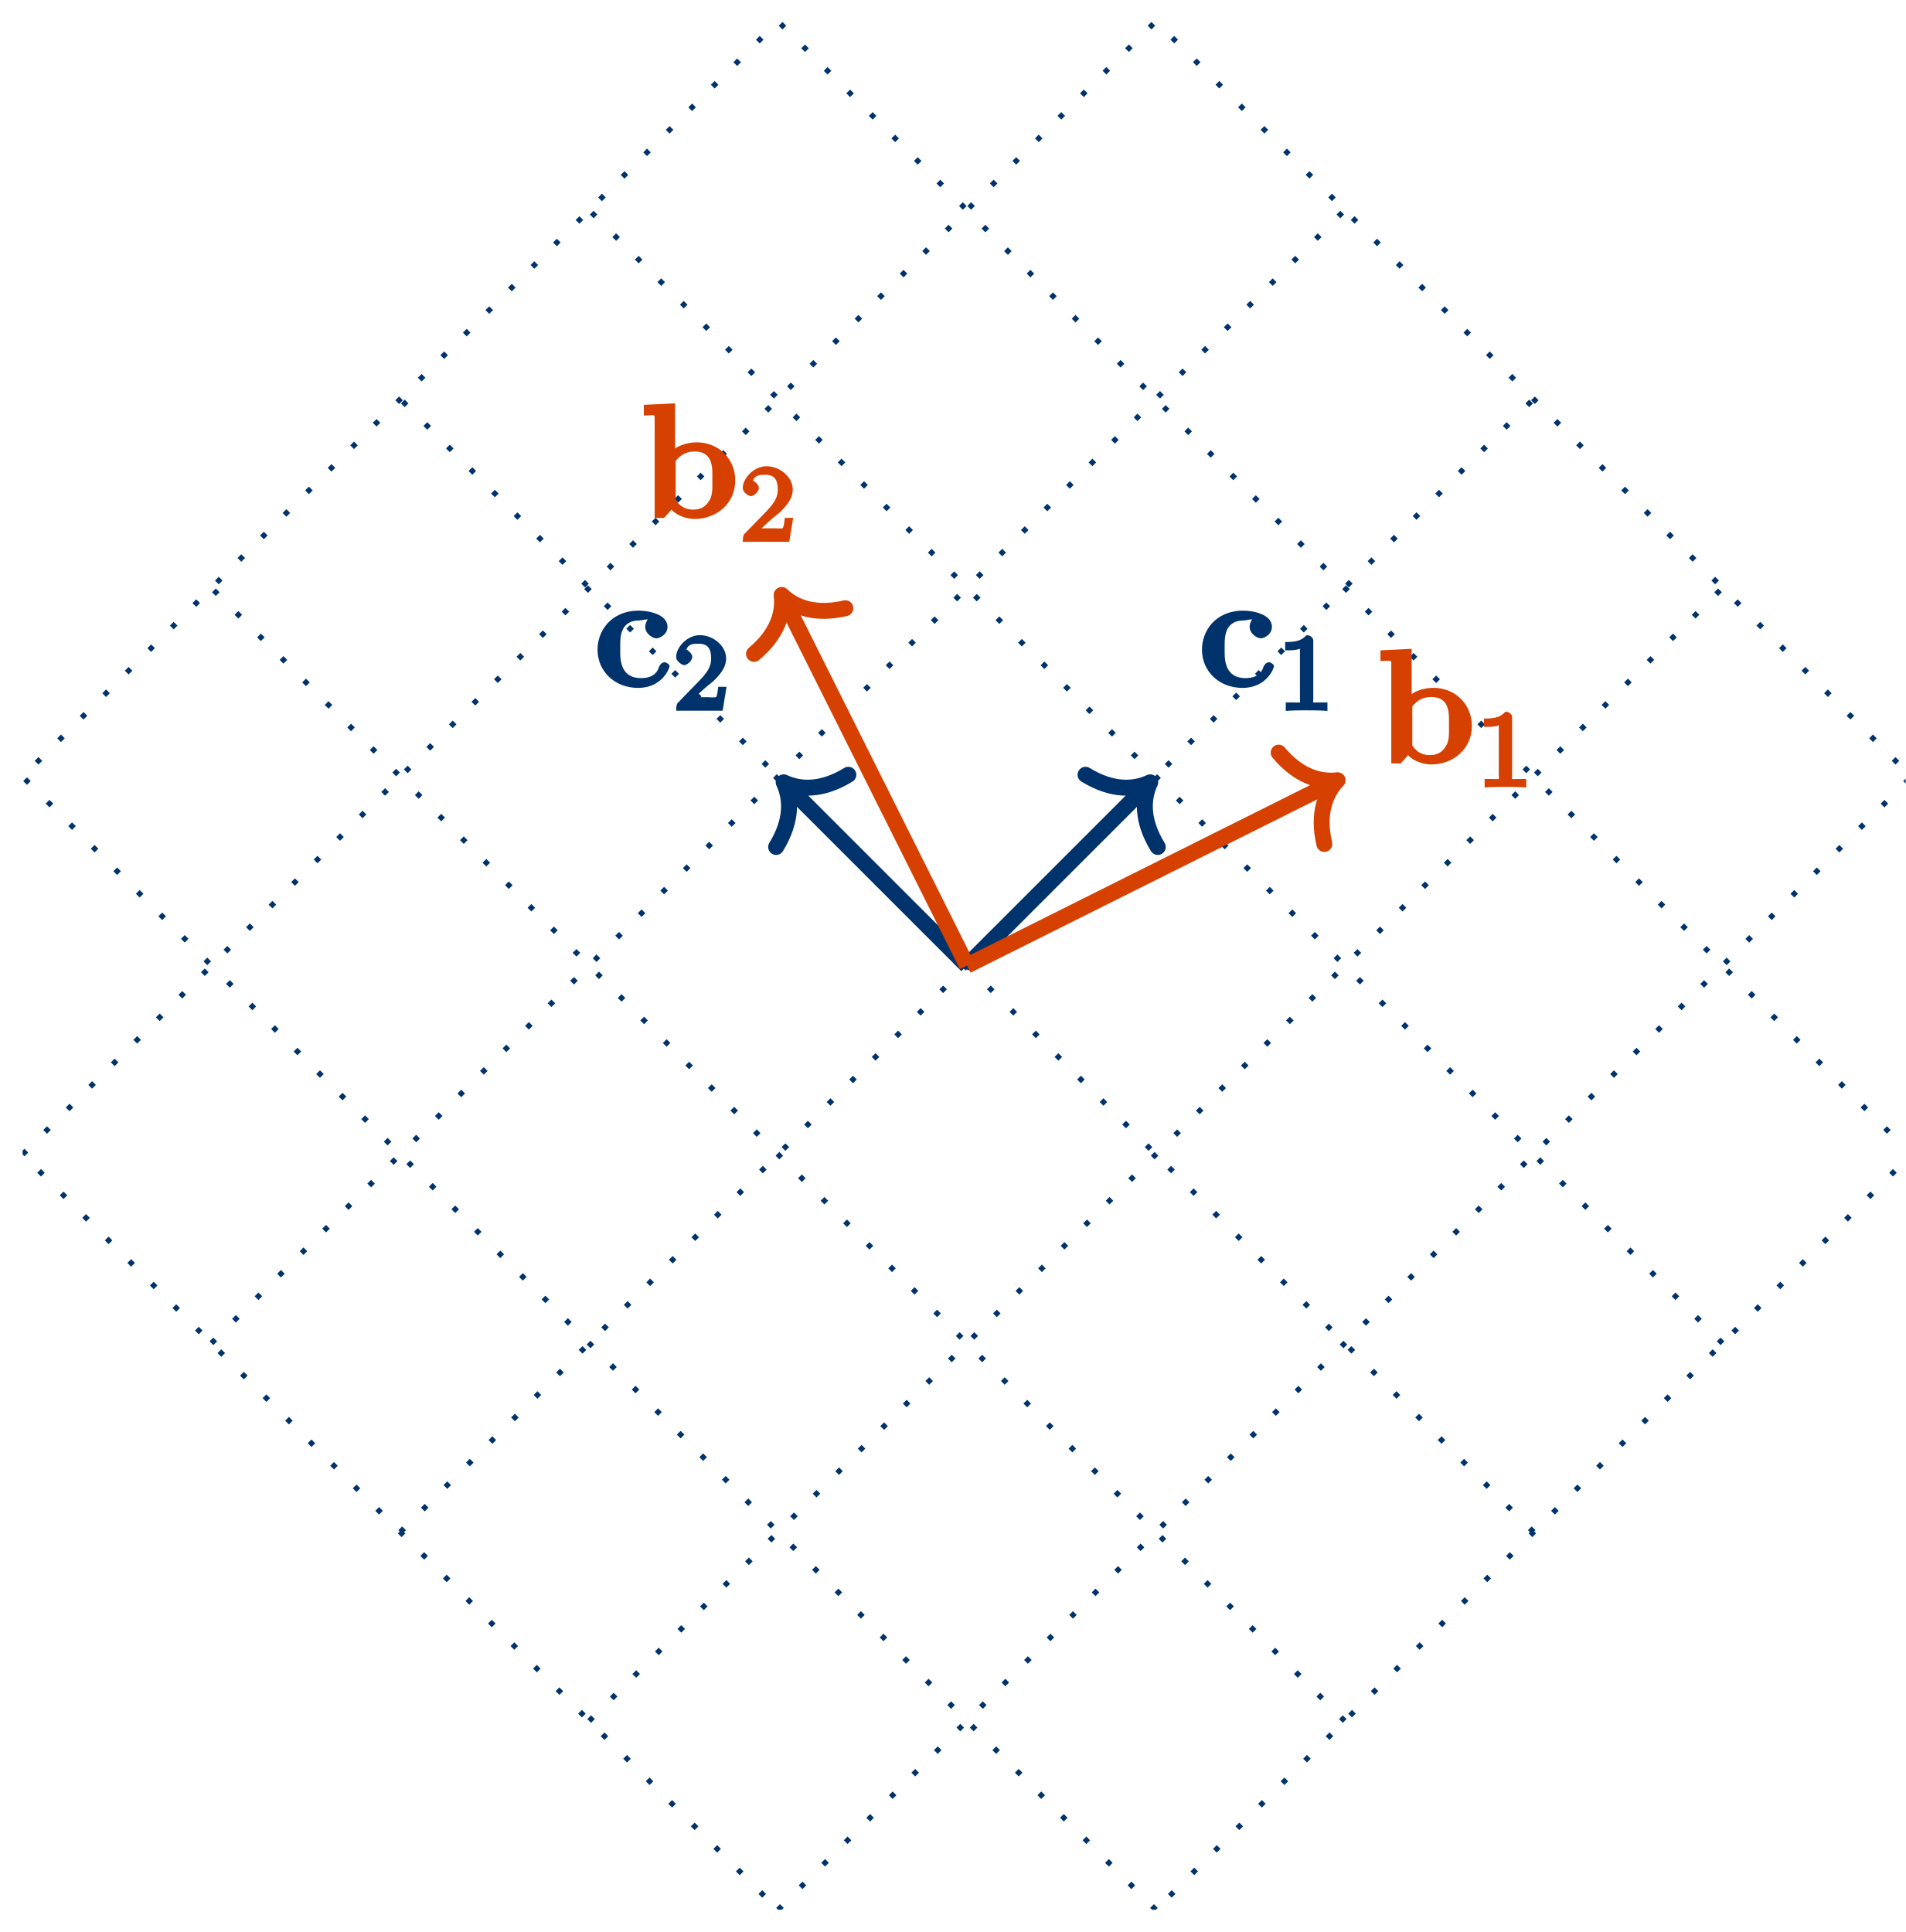
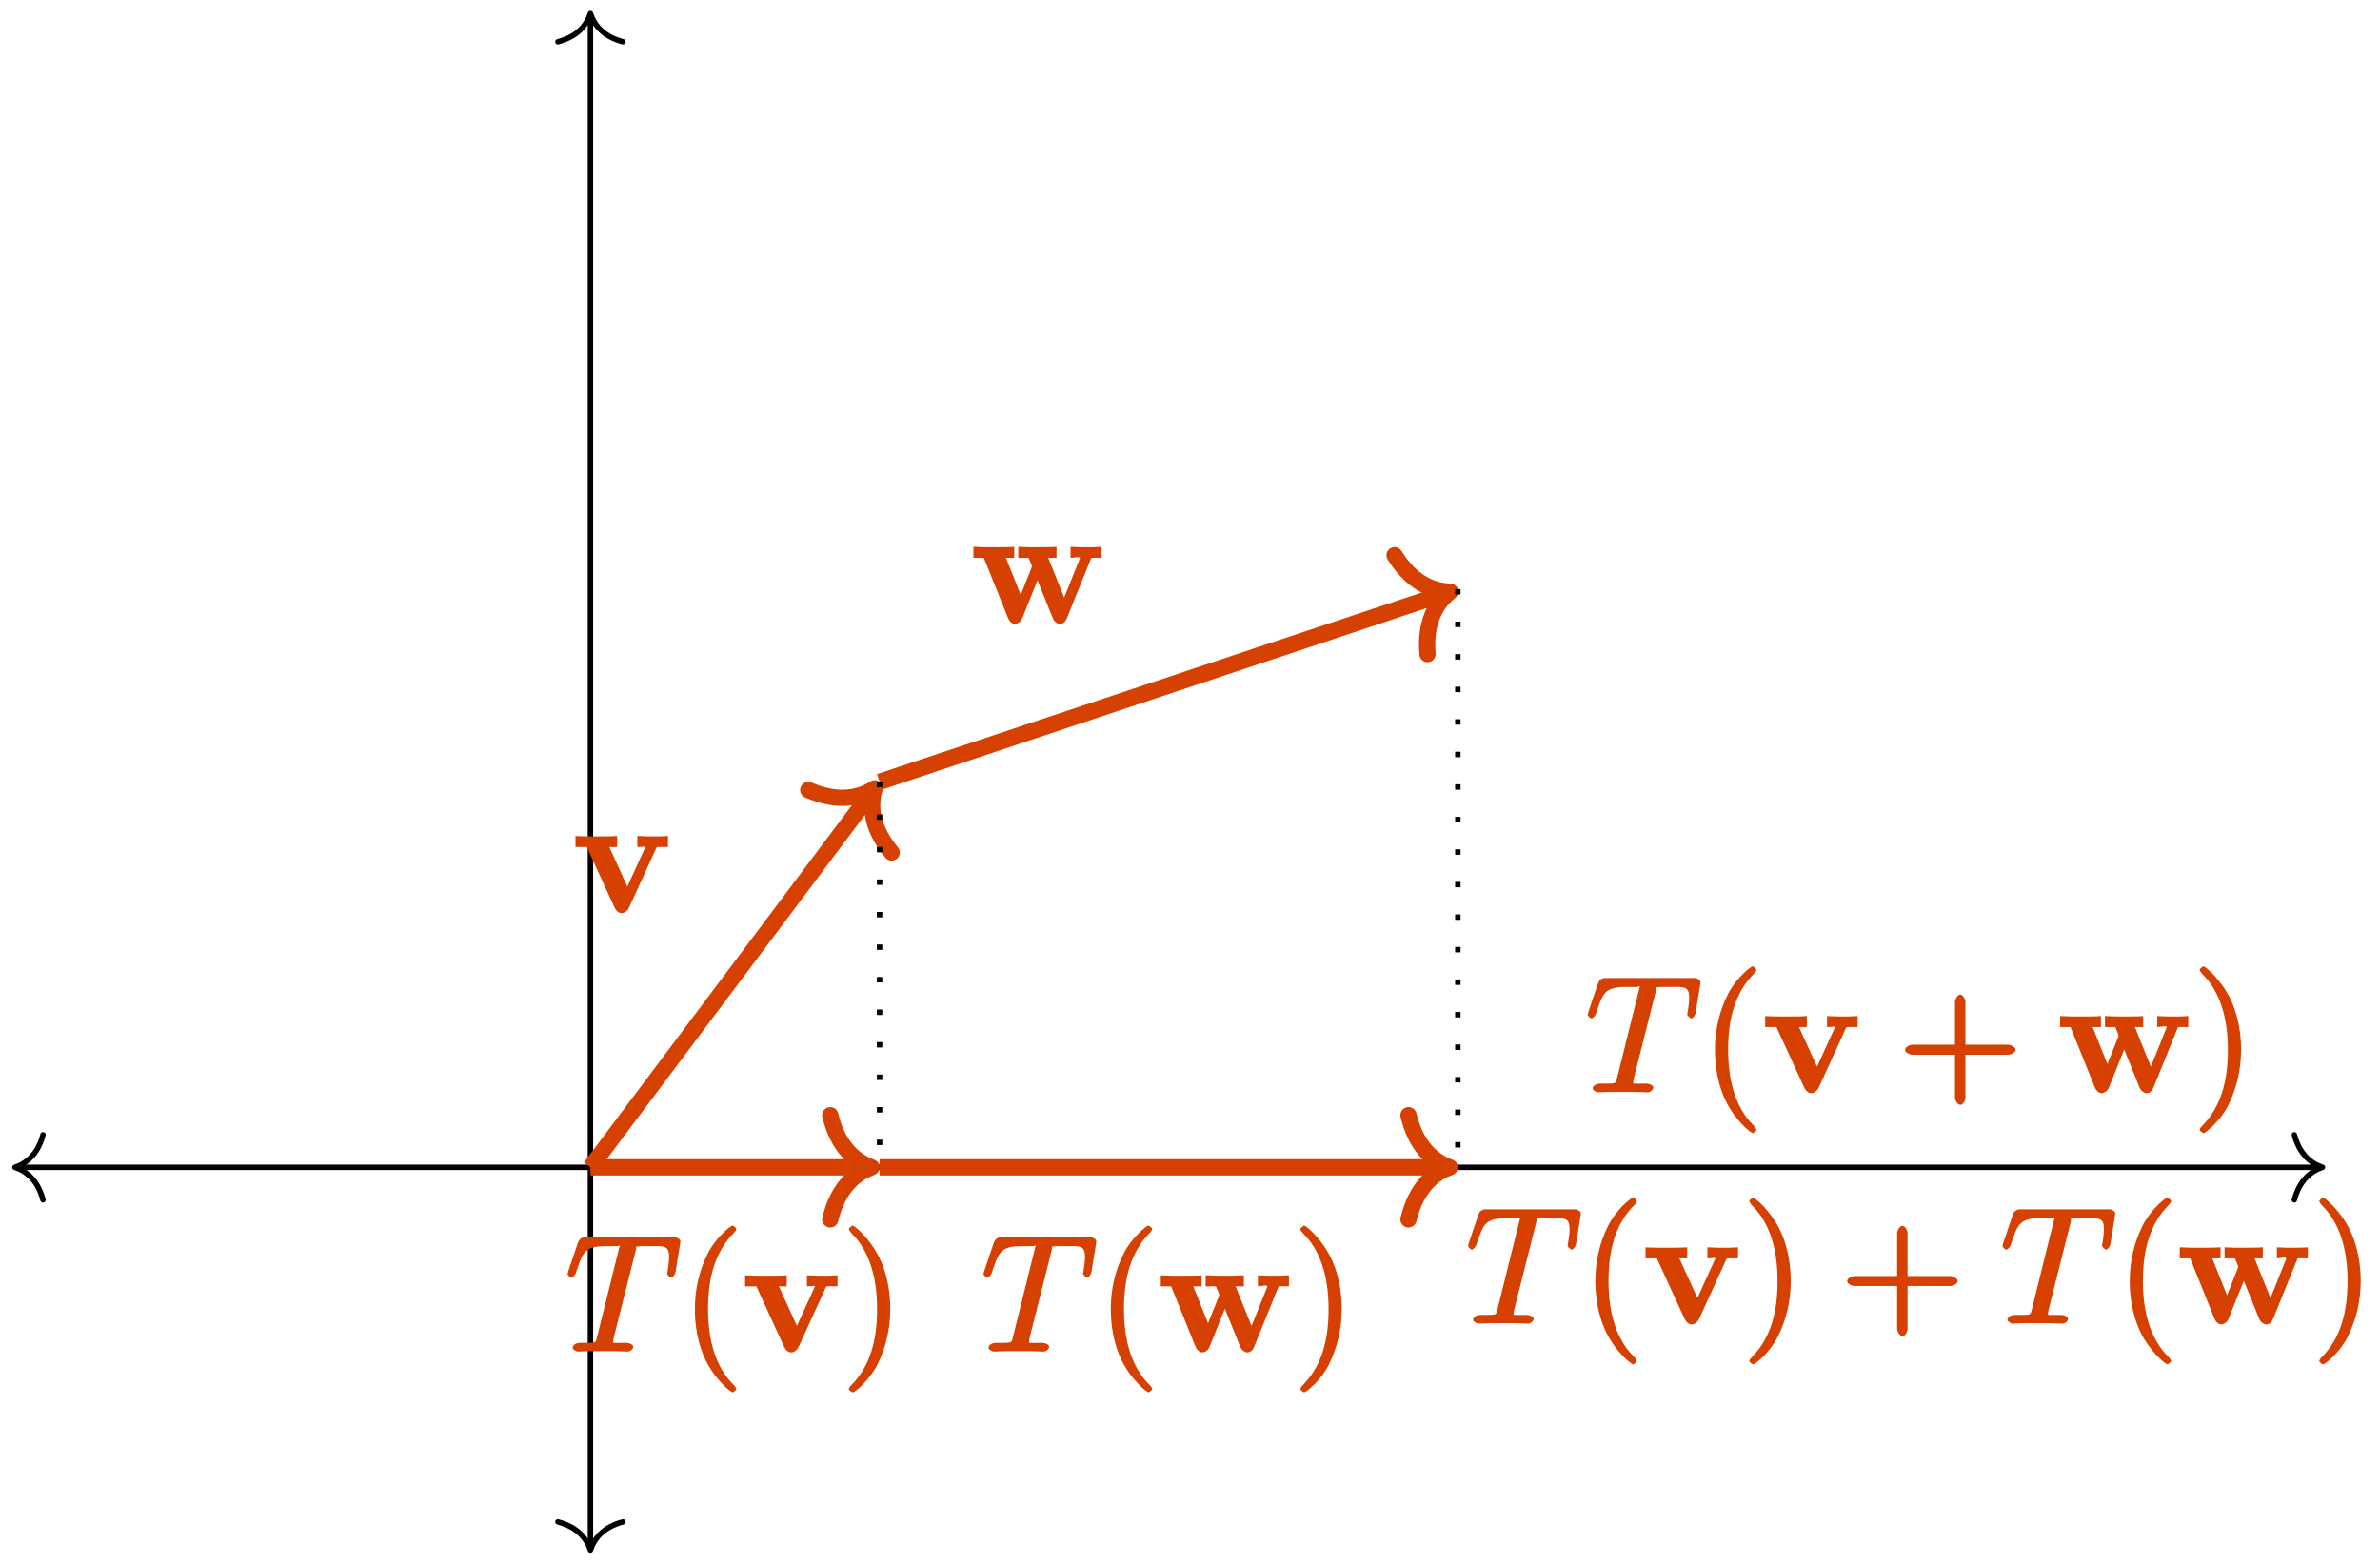
- <svg xmlns="http://www.w3.org/2000/svg" xmlns:xlink="http://www.w3.org/1999/xlink" width="143pt" height="145pt" viewBox="0 0 143 145" version="1.1">
+ <svg xmlns="http://www.w3.org/2000/svg" xmlns:xlink="http://www.w3.org/1999/xlink" width="175pt" height="115pt" viewBox="0 0 175 115" version="1.1">
  <defs>
    <g>
      <symbol overflow="visible" id="glyph0-0">
        <path style="stroke:none;" d="" />
      </symbol>
      <symbol overflow="visible" id="glyph0-1">
-         <path style="stroke:none;" d="M 5.719 -1.547 C 5.719 -1.688 5.469 -1.844 5.344 -1.844 C 5.156 -1.844 5 -1.672 4.938 -1.531 C 4.859 -1.297 4.672 -0.656 3.578 -0.656 C 1.891 -0.656 2.016 -2.312 2.016 -2.859 C 2.016 -3.562 1.906 -4.984 3.469 -4.984 C 3.547 -4.984 4.109 -5.109 4.109 -5.047 C 4.109 -5.031 4.141 -5.125 4.109 -5.109 C 4.078 -5.078 3.891 -4.797 3.891 -4.5 C 3.891 -4 4.438 -3.641 4.734 -3.641 C 4.984 -3.641 5.562 -3.938 5.562 -4.5 C 5.562 -5.484 4.062 -5.719 3.422 -5.719 C 1.297 -5.719 0.312 -4.172 0.312 -2.797 C 0.312 -1.172 1.594 0.078 3.344 0.078 C 5.219 0.078 5.719 -1.453 5.719 -1.547 Z M 5.719 -1.547 " />
+         <path style="stroke:none;" d="M 6.047 -4.656 C 6.125 -4.844 6.047 -4.797 6.938 -4.797 L 6.938 -5.609 C 6.375 -5.578 6.344 -5.578 5.859 -5.578 C 5.531 -5.578 5.516 -5.578 4.688 -5.609 L 4.688 -4.797 C 5.156 -4.797 5.266 -4.875 5.266 -4.797 C 5.266 -4.781 5.312 -4.875 5.328 -4.906 L 3.812 -1.578 L 4.094 -1.578 L 2.625 -4.797 L 3.203 -4.797 L 3.203 -5.609 C 2.797 -5.578 1.953 -5.578 1.641 -5.578 C 1.297 -5.578 0.594 -5.578 0.141 -5.609 L 0.141 -4.797 L 0.969 -4.797 L 3 -0.375 C 3.109 -0.141 3.281 0.062 3.547 0.062 C 3.734 0.062 3.969 -0.109 4.078 -0.344 Z M 6.047 -4.656 " />
      </symbol>
      <symbol overflow="visible" id="glyph0-2">
-         <path style="stroke:none;" d="M 2.484 -8.594 L 0.281 -8.484 L 0.281 -7.688 C 1.156 -7.688 1.094 -7.828 1.094 -7.359 L 1.094 0 L 1.797 0 C 2.047 -0.266 2.25 -0.484 2.344 -0.625 C 2.844 -0.094 3.609 0.078 4.094 0.078 C 5.734 0.078 7.141 -1.078 7.141 -2.812 C 7.141 -4.453 5.875 -5.672 4.25 -5.672 C 3.531 -5.672 2.875 -5.406 2.625 -5.203 L 2.625 -8.594 Z M 2.641 -4.234 C 3.062 -4.812 3.578 -4.984 4.094 -4.984 C 5.562 -4.984 5.422 -3.609 5.422 -2.828 C 5.422 -2.281 5.469 -1.703 5.172 -1.266 C 4.812 -0.688 4.344 -0.625 3.969 -0.625 C 3.156 -0.625 2.812 -1.141 2.672 -1.344 L 2.672 -4.297 Z M 2.641 -4.234 " />
+         <path style="stroke:none;" d="M 8.734 -4.656 C 8.828 -4.859 8.719 -4.797 9.547 -4.797 L 9.547 -5.609 C 9.078 -5.578 8.922 -5.578 8.484 -5.578 C 8 -5.578 7.844 -5.578 7.266 -5.609 L 7.266 -4.797 C 7.516 -4.797 7.953 -4.938 7.953 -4.781 C 7.953 -4.766 7.953 -4.75 7.906 -4.641 L 6.656 -1.531 L 6.938 -1.531 L 5.625 -4.797 L 6.234 -4.797 L 6.234 -5.609 C 5.828 -5.578 5.109 -5.578 4.797 -5.578 C 4.188 -5.578 4.156 -5.578 3.422 -5.609 L 3.422 -4.797 L 4.188 -4.797 C 4.156 -4.844 4.219 -4.688 4.359 -4.375 C 4.344 -4.406 4.422 -4.219 4.422 -4.156 C 4.422 -4.141 4.391 -4.047 4.375 -4.016 L 3.469 -1.75 L 3.734 -1.75 L 2.516 -4.797 L 3.125 -4.797 L 3.125 -5.609 C 2.719 -5.578 1.906 -5.578 1.594 -5.578 C 1.203 -5.578 0.641 -5.578 0.125 -5.609 L 0.125 -4.797 L 0.891 -4.797 L 2.672 -0.375 C 2.75 -0.172 2.938 0.062 3.203 0.062 C 3.328 0.062 3.609 -0.078 3.703 -0.328 L 4.969 -3.484 L 4.703 -3.484 L 5.969 -0.344 C 6.078 -0.078 6.344 0.062 6.484 0.062 C 6.75 0.062 6.922 -0.156 7 -0.375 Z M 8.734 -4.656 " />
      </symbol>
      <symbol overflow="visible" id="glyph1-0">
        <path style="stroke:none;" d="" />
      </symbol>
      <symbol overflow="visible" id="glyph1-1">
-         <path style="stroke:none;" d="M 2.688 -5.266 C 2.688 -5.469 2.484 -5.672 2.188 -5.672 C 1.812 -5.297 1.516 -5.156 0.578 -5.156 L 0.578 -4.531 C 0.984 -4.531 1.406 -4.531 1.688 -4.656 L 1.688 -0.844 C 1.688 -0.547 1.844 -0.625 1.094 -0.625 L 0.625 -0.625 L 0.625 0.016 C 1.141 -0.031 1.828 -0.031 2.188 -0.031 C 2.547 -0.031 3.234 -0.031 3.75 0.016 L 3.75 -0.625 L 3.281 -0.625 C 2.531 -0.625 2.688 -0.547 2.688 -0.844 Z M 2.688 -5.266 " />
+         <path style="stroke:none;" d="M 5.141 -7.438 C 5.219 -7.719 5.078 -7.688 5.266 -7.734 C 5.359 -7.75 5.75 -7.75 6 -7.75 C 7.203 -7.75 7.594 -7.859 7.594 -6.922 C 7.594 -6.734 7.547 -6.281 7.469 -5.844 L 7.453 -5.703 C 7.453 -5.656 7.672 -5.438 7.75 -5.438 C 7.859 -5.438 8.016 -5.641 8.062 -5.828 L 8.406 -7.953 C 8.422 -8.062 8.422 -8.078 8.422 -8.109 C 8.422 -8.25 8.203 -8.406 7.953 -8.406 L 1.422 -8.406 C 1.141 -8.406 0.969 -8.234 0.891 -8.016 L 0.172 -5.891 C 0.203 -5.953 0.125 -5.719 0.125 -5.703 C 0.125 -5.641 0.328 -5.438 0.406 -5.438 C 0.5 -5.438 0.688 -5.625 0.734 -5.781 C 1.234 -7.234 1.328 -7.75 2.922 -7.75 L 3.719 -7.75 C 4 -7.75 3.953 -7.906 3.953 -7.766 C 3.953 -7.734 3.953 -7.703 3.891 -7.5 L 2.297 -1.078 C 2.172 -0.609 2.312 -0.641 1.047 -0.641 C 0.75 -0.641 0.5 -0.484 0.5 -0.266 C 0.5 -0.141 0.797 0 0.859 0 C 1.156 0 1.469 -0.031 1.766 -0.031 L 3.641 -0.031 C 3.938 -0.031 4.25 0 4.547 0 C 4.688 0 4.953 -0.141 4.953 -0.375 C 4.953 -0.484 4.719 -0.641 4.406 -0.641 C 3.328 -0.641 3.484 -0.594 3.484 -0.781 C 3.484 -0.781 3.484 -0.875 3.531 -1.062 Z M 5.141 -7.438 " />
      </symbol>
-       <symbol overflow="visible" id="glyph1-2">
-         <path style="stroke:none;" d="M 2.375 -1.688 C 2.5 -1.797 2.844 -2.062 2.969 -2.172 C 3.453 -2.625 3.984 -3.203 3.984 -3.922 C 3.984 -4.875 3 -5.672 2.016 -5.672 C 1.047 -5.672 0.234 -4.75 0.234 -4.047 C 0.234 -3.656 0.734 -3.422 0.844 -3.422 C 1.016 -3.422 1.438 -3.719 1.438 -4.031 C 1.438 -4.438 0.859 -4.625 1.016 -4.625 C 1.172 -5.016 1.531 -5.031 1.922 -5.031 C 2.656 -5.031 2.859 -4.594 2.859 -3.922 C 2.859 -3.094 2.328 -2.609 1.391 -1.656 L 0.375 -0.609 C 0.281 -0.531 0.234 -0.375 0.234 0 L 3.719 0 L 4.016 -1.797 L 3.391 -1.797 C 3.344 -1.453 3.328 -1.172 3.234 -1.031 C 3.188 -0.969 2.719 -1.016 2.594 -1.016 L 1.172 -1.016 L 1.297 -0.703 Z M 2.375 -1.688 " />
+       <symbol overflow="visible" id="glyph2-0">
+         <path style="stroke:none;" d="" />
+       </symbol>
+       <symbol overflow="visible" id="glyph2-1">
+         <path style="stroke:none;" d="M 4.047 2.766 C 4.047 2.719 4 2.594 3.797 2.391 C 2.594 1.188 1.969 -0.688 1.969 -3.125 C 1.969 -5.438 2.484 -7.328 3.875 -8.734 C 4 -8.844 4.047 -8.984 4.047 -9.016 C 4.047 -9.078 3.828 -9.266 3.781 -9.266 C 3.625 -9.266 2.516 -8.359 1.938 -7.188 C 1.328 -5.969 1 -4.594 1 -3.125 C 1 -2.062 1.172 -0.641 1.797 0.641 C 2.5 2.078 3.641 3 3.781 3 C 3.828 3 4.047 2.828 4.047 2.766 Z M 4.047 2.766 " />
+       </symbol>
+       <symbol overflow="visible" id="glyph2-2">
+         <path style="stroke:none;" d="M 3.531 -3.125 C 3.531 -4.031 3.406 -5.516 2.734 -6.891 C 2.031 -8.328 0.891 -9.266 0.766 -9.266 C 0.719 -9.266 0.484 -9.078 0.484 -9.016 C 0.484 -8.984 0.531 -8.844 0.734 -8.641 C 1.938 -7.438 2.562 -5.562 2.562 -3.125 C 2.562 -0.812 2.047 1.078 0.656 2.484 C 0.531 2.594 0.484 2.719 0.484 2.766 C 0.484 2.828 0.719 3 0.766 3 C 0.922 3 2.016 2.109 2.594 0.938 C 3.203 -0.281 3.531 -1.688 3.531 -3.125 Z M 3.531 -3.125 " />
+       </symbol>
+       <symbol overflow="visible" id="glyph2-3">
+         <path style="stroke:none;" d="M 4.766 -2.766 L 8.062 -2.766 C 8.234 -2.766 8.609 -2.906 8.609 -3.125 C 8.609 -3.344 8.25 -3.5 8.062 -3.5 L 4.922 -3.5 L 4.922 -6.641 C 4.922 -6.812 4.766 -7.188 4.547 -7.188 C 4.328 -7.188 4.156 -6.828 4.156 -6.641 L 4.156 -3.5 L 1.031 -3.5 C 0.859 -3.5 0.484 -3.344 0.484 -3.125 C 0.484 -2.906 0.844 -2.766 1.031 -2.766 L 4.156 -2.766 L 4.156 0.391 C 4.156 0.562 4.328 0.922 4.547 0.922 C 4.766 0.922 4.922 0.578 4.922 0.391 L 4.922 -2.766 Z M 4.766 -2.766 " />
      </symbol>
    </g>
-     <clipPath id="clip1">
-       <path d="M 66 66 L 143 66 L 143 143.332 L 66 143.332 Z M 66 66 " />
-     </clipPath>
-     <clipPath id="clip2">
-       <path d="M 52 52 L 143 52 L 143 143.332 L 52 143.332 Z M 52 52 " />
-     </clipPath>
-     <clipPath id="clip3">
-       <path d="M 1.695 1.598 L 93 1.598 L 93 93 L 1.695 93 Z M 1.695 1.598 " />
-     </clipPath>
-     <clipPath id="clip4">
-       <path d="M 1.695 1.598 L 79 1.598 L 79 79 L 1.695 79 Z M 1.695 1.598 " />
-     </clipPath>
-     <clipPath id="clip5">
-       <path d="M 1.695 66 L 79 66 L 79 143.332 L 1.695 143.332 Z M 1.695 66 " />
-     </clipPath>
-     <clipPath id="clip6">
-       <path d="M 1.695 52 L 93 52 L 93 143.332 L 1.695 143.332 Z M 1.695 52 " />
-     </clipPath>
-     <clipPath id="clip7">
-       <path d="M 52 1.598 L 143 1.598 L 143 93 L 52 93 Z M 52 1.598 " />
-     </clipPath>
-     <clipPath id="clip8">
-       <path d="M 66 1.598 L 143 1.598 L 143 79 L 66 79 Z M 66 1.598 " />
-     </clipPath>
  </defs>
  <g id="surface1">
-     <g clip-path="url(#clip1)" clip-rule="nonzero">
-       <path style="fill:none;stroke-width:0.399;stroke-linecap:butt;stroke-linejoin:miter;stroke:rgb(0%,19.6%,42%);stroke-opacity:1;stroke-dasharray:0.399,1.993;stroke-miterlimit:10;" d="M 0.002 -85.042 L 85.041 0.001 " transform="matrix(1,0,0,-1,72.561,72.466)" />
+     <path style="fill:none;stroke-width:0.399;stroke-linecap:butt;stroke-linejoin:miter;stroke:rgb(0%,0%,0%);stroke-opacity:1;stroke-miterlimit:10;" d="M -42.121 -0.001 L 127.16 -0.001 " transform="matrix(1,0,0,-1,43.414,85.839)" />
+     <path style="fill:none;stroke-width:0.399;stroke-linecap:round;stroke-linejoin:round;stroke:rgb(0%,0%,0%);stroke-opacity:1;stroke-miterlimit:10;" d="M -2.071 2.391 C -1.692 0.958 -0.848 0.278 -0.001 0.001 C -0.848 -0.28 -1.692 -0.956 -2.071 -2.39 " transform="matrix(-1,0,0,1,1.09305,85.839)" />
+     <path style="fill:none;stroke-width:0.399;stroke-linecap:round;stroke-linejoin:round;stroke:rgb(0%,0%,0%);stroke-opacity:1;stroke-miterlimit:10;" d="M -2.072 2.39 C -1.693 0.956 -0.85 0.28 -0.002 -0.001 C -0.85 -0.278 -1.693 -0.958 -2.072 -2.391 " transform="matrix(1,0,0,-1,170.7754,85.839)" />
+     <path style="fill:none;stroke-width:0.399;stroke-linecap:butt;stroke-linejoin:miter;stroke:rgb(0%,0%,0%);stroke-opacity:1;stroke-miterlimit:10;" d="M 0 -27.95 L 0 84.644 " transform="matrix(1,0,0,-1,43.414,85.839)" />
+     <path style="fill:none;stroke-width:0.399;stroke-linecap:round;stroke-linejoin:round;stroke:rgb(0%,0%,0%);stroke-opacity:1;stroke-miterlimit:10;" d="M -2.072 2.391 C -1.694 0.957 -0.85 0.277 0.002 0 C -0.85 -0.277 -1.694 -0.957 -2.072 -2.391 " transform="matrix(0,1,1,0,43.414,113.9865)" />
+     <path style="fill:none;stroke-width:0.399;stroke-linecap:round;stroke-linejoin:round;stroke:rgb(0%,0%,0%);stroke-opacity:1;stroke-miterlimit:10;" d="M -2.072 2.391 C -1.694 0.957 -0.85 0.277 0.002 -0 C -0.85 -0.277 -1.694 -0.957 -2.072 -2.391 " transform="matrix(0,-1,-1,0,43.414,0.99783)" />
+     <path style="fill:none;stroke-width:1.196;stroke-linecap:butt;stroke-linejoin:miter;stroke:rgb(83.899%,25.099%,0%);stroke-opacity:1;stroke-miterlimit:10;" d="M 0 -0.001 L 20.543 27.39 " transform="matrix(1,0,0,-1,43.414,85.839)" />
+     <path style="fill:none;stroke-width:1.196;stroke-linecap:round;stroke-linejoin:round;stroke:rgb(83.899%,25.099%,0%);stroke-opacity:1;stroke-miterlimit:10;" d="M -3.028 3.832 C -2.475 1.532 -1.243 0.449 0.002 0 C -1.242 -0.444 -2.477 -1.532 -3.029 -3.83 " transform="matrix(0.59996,-0.79999,-0.79999,-0.59996,64.31544,57.9704)" />
+     <g style="fill:rgb(83.899%,25.099%,0%);fill-opacity:1;">
+       <use xlink:href="#glyph0-1" x="42.176" y="67.083" />
    </g>
-     <g clip-path="url(#clip2)" clip-rule="nonzero">
-       <path style="fill:none;stroke-width:0.399;stroke-linecap:butt;stroke-linejoin:miter;stroke:rgb(0%,19.6%,42%);stroke-opacity:1;stroke-dasharray:0.399,1.993;stroke-miterlimit:10;" d="M -14.174 -70.866 L 70.869 14.173 " transform="matrix(1,0,0,-1,72.561,72.466)" />
+     <path style="fill:none;stroke-width:1.196;stroke-linecap:butt;stroke-linejoin:miter;stroke:rgb(83.899%,25.099%,0%);stroke-opacity:1;stroke-miterlimit:10;" d="M 21.262 28.347 L 62.645 42.144 " transform="matrix(1,0,0,-1,43.414,85.839)" />
+     <path style="fill:none;stroke-width:1.196;stroke-linecap:round;stroke-linejoin:round;stroke:rgb(83.899%,25.099%,0%);stroke-opacity:1;stroke-miterlimit:10;" d="M -3.029 3.83 C -2.476 1.534 -1.241 0.447 0.002 -0.001 C -1.242 -0.446 -2.476 -1.53 -3.029 -3.829 " transform="matrix(0.94864,-0.31621,-0.31621,-0.94864,106.6272,43.50782)" />
+     <g style="fill:rgb(83.899%,25.099%,0%);fill-opacity:1;">
+       <use xlink:href="#glyph0-2" x="71.451" y="45.823" />
    </g>
-     <path style="fill:none;stroke-width:0.399;stroke-linecap:butt;stroke-linejoin:miter;stroke:rgb(0%,19.6%,42%);stroke-opacity:1;stroke-dasharray:0.399,1.993;stroke-miterlimit:10;" d="M -28.346 -56.694 L 56.693 28.345 " transform="matrix(1,0,0,-1,72.561,72.466)" />
-     <path style="fill:none;stroke-width:0.399;stroke-linecap:butt;stroke-linejoin:miter;stroke:rgb(0%,19.6%,42%);stroke-opacity:1;stroke-dasharray:0.399,1.993;stroke-miterlimit:10;" d="M -42.522 -42.518 L 42.521 42.521 " transform="matrix(1,0,0,-1,72.561,72.466)" />
-     <path style="fill:none;stroke-width:0.399;stroke-linecap:butt;stroke-linejoin:miter;stroke:rgb(0%,19.6%,42%);stroke-opacity:1;stroke-dasharray:0.399,1.993;stroke-miterlimit:10;" d="M -56.694 -28.346 L 28.345 56.693 " transform="matrix(1,0,0,-1,72.561,72.466)" />
-     <g clip-path="url(#clip3)" clip-rule="nonzero">
-       <path style="fill:none;stroke-width:0.399;stroke-linecap:butt;stroke-linejoin:miter;stroke:rgb(0%,19.6%,42%);stroke-opacity:1;stroke-dasharray:0.399,1.993;stroke-miterlimit:10;" d="M -70.866 -14.175 L 14.173 70.868 " transform="matrix(1,0,0,-1,72.561,72.466)" />
-     </g>
-     <g clip-path="url(#clip4)" clip-rule="nonzero">
-       <path style="fill:none;stroke-width:0.399;stroke-linecap:butt;stroke-linejoin:miter;stroke:rgb(0%,19.6%,42%);stroke-opacity:1;stroke-dasharray:0.399,1.993;stroke-miterlimit:10;" d="M -85.041 0.001 L 0.002 85.04 " transform="matrix(1,0,0,-1,72.561,72.466)" />
-     </g>
-     <g clip-path="url(#clip5)" clip-rule="nonzero">
-       <path style="fill:none;stroke-width:0.399;stroke-linecap:butt;stroke-linejoin:miter;stroke:rgb(0%,19.6%,42%);stroke-opacity:1;stroke-dasharray:0.399,1.993;stroke-miterlimit:10;" d="M 0.002 -85.042 L -85.041 0.001 " transform="matrix(1,0,0,-1,72.561,72.466)" />
-     </g>
-     <g clip-path="url(#clip6)" clip-rule="nonzero">
-       <path style="fill:none;stroke-width:0.399;stroke-linecap:butt;stroke-linejoin:miter;stroke:rgb(0%,19.6%,42%);stroke-opacity:1;stroke-dasharray:0.399,1.993;stroke-miterlimit:10;" d="M 14.173 -70.866 L -70.866 14.173 " transform="matrix(1,0,0,-1,72.561,72.466)" />
-     </g>
-     <path style="fill:none;stroke-width:0.399;stroke-linecap:butt;stroke-linejoin:miter;stroke:rgb(0%,19.6%,42%);stroke-opacity:1;stroke-dasharray:0.399,1.993;stroke-miterlimit:10;" d="M 28.345 -56.694 L -56.694 28.345 " transform="matrix(1,0,0,-1,72.561,72.466)" />
-     <path style="fill:none;stroke-width:0.399;stroke-linecap:butt;stroke-linejoin:miter;stroke:rgb(0%,19.6%,42%);stroke-opacity:1;stroke-dasharray:0.399,1.993;stroke-miterlimit:10;" d="M 42.521 -42.518 L -42.522 42.521 " transform="matrix(1,0,0,-1,72.561,72.466)" />
-     <path style="fill:none;stroke-width:0.399;stroke-linecap:butt;stroke-linejoin:miter;stroke:rgb(0%,19.6%,42%);stroke-opacity:1;stroke-dasharray:0.399,1.993;stroke-miterlimit:10;" d="M 56.693 -28.346 L -28.346 56.693 " transform="matrix(1,0,0,-1,72.561,72.466)" />
-     <g clip-path="url(#clip7)" clip-rule="nonzero">
-       <path style="fill:none;stroke-width:0.399;stroke-linecap:butt;stroke-linejoin:miter;stroke:rgb(0%,19.6%,42%);stroke-opacity:1;stroke-dasharray:0.399,1.993;stroke-miterlimit:10;" d="M 70.869 -14.175 L -14.174 70.868 " transform="matrix(1,0,0,-1,72.561,72.466)" />
-     </g>
-     <g clip-path="url(#clip8)" clip-rule="nonzero">
-       <path style="fill:none;stroke-width:0.399;stroke-linecap:butt;stroke-linejoin:miter;stroke:rgb(0%,19.6%,42%);stroke-opacity:1;stroke-dasharray:0.399,1.993;stroke-miterlimit:10;" d="M 85.041 0.001 L 0.002 85.04 " transform="matrix(1,0,0,-1,72.561,72.466)" />
-     </g>
-     <path style="fill:none;stroke-width:1.196;stroke-linecap:butt;stroke-linejoin:miter;stroke:rgb(0%,19.6%,42%);stroke-opacity:1;stroke-miterlimit:10;" d="M 0.002 0.001 L 13.33 13.329 " transform="matrix(1,0,0,-1,72.561,72.466)" />
-     <path style="fill:none;stroke-width:1.196;stroke-linecap:round;stroke-linejoin:round;stroke:rgb(0%,19.6%,42%);stroke-opacity:1;stroke-miterlimit:10;" d="M -3.029 3.831 C -2.477 1.533 -1.242 0.447 0.001 -0 C -1.242 -0.448 -2.477 -1.533 -3.029 -3.831 " transform="matrix(0.7071,-0.7071,-0.7071,-0.7071,86.31172,58.71528)" />
-     <g style="fill:rgb(0%,19.6%,42%);fill-opacity:1;">
-       <use xlink:href="#glyph0-1" x="89.884" y="51.549" />
-     </g>
-     <g style="fill:rgb(0%,19.6%,42%);fill-opacity:1;">
-       <use xlink:href="#glyph1-1" x="95.862" y="53.342" />
-     </g>
-     <path style="fill:none;stroke-width:1.196;stroke-linecap:butt;stroke-linejoin:miter;stroke:rgb(0%,19.6%,42%);stroke-opacity:1;stroke-miterlimit:10;" d="M 0.002 0.001 L -13.327 13.329 " transform="matrix(1,0,0,-1,72.561,72.466)" />
-     <path style="fill:none;stroke-width:1.196;stroke-linecap:round;stroke-linejoin:round;stroke:rgb(0%,19.6%,42%);stroke-opacity:1;stroke-miterlimit:10;" d="M -3.029 3.832 C -2.476 1.534 -1.241 0.448 0.002 0.001 C -1.241 -0.447 -2.476 -1.532 -3.029 -3.83 " transform="matrix(-0.7071,-0.7071,-0.7071,0.7071,58.81028,58.71528)" />
-     <g style="fill:rgb(0%,19.6%,42%);fill-opacity:1;">
-       <use xlink:href="#glyph0-1" x="44.528" y="51.549" />
-     </g>
-     <g style="fill:rgb(0%,19.6%,42%);fill-opacity:1;">
-       <use xlink:href="#glyph1-2" x="50.506" y="53.342" />
-     </g>
-     <path style="fill:none;stroke-width:1.196;stroke-linecap:butt;stroke-linejoin:miter;stroke:rgb(83.899%,25.099%,0%);stroke-opacity:1;stroke-miterlimit:10;" d="M 0.002 0.001 L 27.279 13.638 " transform="matrix(1,0,0,-1,72.561,72.466)" />
-     <path style="fill:none;stroke-width:1.196;stroke-linecap:round;stroke-linejoin:round;stroke:rgb(83.899%,25.099%,0%);stroke-opacity:1;stroke-miterlimit:10;" d="M -3.027 3.83 C -2.477 1.532 -1.242 0.448 0.002 0 C -1.243 -0.447 -2.477 -1.534 -3.027 -3.831 " transform="matrix(0.89438,-0.44717,-0.44717,-0.89438,100.3732,58.5599)" />
+     <path style="fill:none;stroke-width:0.399;stroke-linecap:butt;stroke-linejoin:miter;stroke:rgb(0%,0%,0%);stroke-opacity:1;stroke-dasharray:0.399,1.993;stroke-miterlimit:10;" d="M 21.262 28.347 L 21.262 -0.001 " transform="matrix(1,0,0,-1,43.414,85.839)" />
+     <path style="fill:none;stroke-width:0.399;stroke-linecap:butt;stroke-linejoin:miter;stroke:rgb(0%,0%,0%);stroke-opacity:1;stroke-dasharray:0.399,1.993;stroke-miterlimit:10;" d="M 63.781 42.519 L 63.781 -0.001 " transform="matrix(1,0,0,-1,43.414,85.839)" />
+     <path style="fill:none;stroke-width:1.196;stroke-linecap:butt;stroke-linejoin:miter;stroke:rgb(83.899%,25.099%,0%);stroke-opacity:1;stroke-miterlimit:10;" d="M 0 -0.001 L 20.066 -0.001 " transform="matrix(1,0,0,-1,43.414,85.839)" />
+     <path style="fill:none;stroke-width:1.196;stroke-linecap:round;stroke-linejoin:round;stroke:rgb(83.899%,25.099%,0%);stroke-opacity:1;stroke-miterlimit:10;" d="M -3.029 3.831 C -2.475 1.53 -1.24 0.448 0.002 -0.001 C -1.24 -0.446 -2.475 -1.532 -3.029 -3.829 " transform="matrix(1,0,0,-1,64.07632,85.839)" />
    <g style="fill:rgb(83.899%,25.099%,0%);fill-opacity:1;">
-       <use xlink:href="#glyph0-2" x="103.31" y="57.295" />
+       <use xlink:href="#glyph1-1" x="41.606" y="99.388" />
    </g>
    <g style="fill:rgb(83.899%,25.099%,0%);fill-opacity:1;">
-       <use xlink:href="#glyph1-1" x="110.782" y="59.088" />
-     </g>
-     <path style="fill:none;stroke-width:1.196;stroke-linecap:butt;stroke-linejoin:miter;stroke:rgb(83.899%,25.099%,0%);stroke-opacity:1;stroke-miterlimit:10;" d="M 0.002 0.001 L -13.639 27.279 " transform="matrix(1,0,0,-1,72.561,72.466)" />
-     <path style="fill:none;stroke-width:1.196;stroke-linecap:round;stroke-linejoin:round;stroke:rgb(83.899%,25.099%,0%);stroke-opacity:1;stroke-miterlimit:10;" d="M -3.027 3.831 C -2.477 1.534 -1.243 0.445 0.001 -0.002 C -1.243 -0.446 -2.477 -1.532 -3.027 -3.83 " transform="matrix(-0.44717,-0.89438,-0.89438,0.44717,58.6549,44.6538)" />
-     <g style="fill:rgb(83.899%,25.099%,0%);fill-opacity:1;">
-       <use xlink:href="#glyph0-2" x="48.033" y="38.87" />
+       <use xlink:href="#glyph2-1" x="50.093" y="99.388" />
    </g>
    <g style="fill:rgb(83.899%,25.099%,0%);fill-opacity:1;">
-       <use xlink:href="#glyph1-2" x="55.505" y="40.663" />
+       <use xlink:href="#glyph0-1" x="54.645" y="99.388" />
+     </g>
+     <g style="fill:rgb(83.899%,25.099%,0%);fill-opacity:1;">
+       <use xlink:href="#glyph2-2" x="61.93" y="99.388" />
+     </g>
+     <path style="fill:none;stroke-width:1.196;stroke-linecap:butt;stroke-linejoin:miter;stroke:rgb(83.899%,25.099%,0%);stroke-opacity:1;stroke-miterlimit:10;" d="M 21.262 -0.001 L 62.586 -0.001 " transform="matrix(1,0,0,-1,43.414,85.839)" />
+     <path style="fill:none;stroke-width:1.196;stroke-linecap:round;stroke-linejoin:round;stroke:rgb(83.899%,25.099%,0%);stroke-opacity:1;stroke-miterlimit:10;" d="M -3.03 3.831 C -2.475 1.53 -1.241 0.448 0.001 -0.001 C -1.241 -0.446 -2.475 -1.532 -3.03 -3.829 " transform="matrix(1,0,0,-1,106.5965,85.839)" />
+     <g style="fill:rgb(83.899%,25.099%,0%);fill-opacity:1;">
+       <use xlink:href="#glyph1-1" x="72.188" y="99.388" />
+     </g>
+     <g style="fill:rgb(83.899%,25.099%,0%);fill-opacity:1;">
+       <use xlink:href="#glyph2-1" x="80.675" y="99.388" />
+     </g>
+     <g style="fill:rgb(83.899%,25.099%,0%);fill-opacity:1;">
+       <use xlink:href="#glyph0-2" x="85.227" y="99.388" />
+     </g>
+     <g style="fill:rgb(83.899%,25.099%,0%);fill-opacity:1;">
+       <use xlink:href="#glyph2-2" x="95.127" y="99.388" />
+     </g>
+     <g style="fill:rgb(83.899%,25.099%,0%);fill-opacity:1;">
+       <use xlink:href="#glyph1-1" x="116.613" y="80.324" />
+     </g>
+     <g style="fill:rgb(83.899%,25.099%,0%);fill-opacity:1;">
+       <use xlink:href="#glyph2-1" x="125.1" y="80.324" />
+     </g>
+     <g style="fill:rgb(83.899%,25.099%,0%);fill-opacity:1;">
+       <use xlink:href="#glyph0-1" x="129.652" y="80.324" />
+     </g>
+     <g style="fill:rgb(83.899%,25.099%,0%);fill-opacity:1;">
+       <use xlink:href="#glyph2-3" x="139.594" y="80.324" />
+     </g>
+     <g style="fill:rgb(83.899%,25.099%,0%);fill-opacity:1;">
+       <use xlink:href="#glyph0-2" x="151.355" y="80.324" />
+     </g>
+     <g style="fill:rgb(83.899%,25.099%,0%);fill-opacity:1;">
+       <use xlink:href="#glyph2-2" x="161.255" y="80.324" />
+     </g>
+     <g style="fill:rgb(83.899%,25.099%,0%);fill-opacity:1;">
+       <use xlink:href="#glyph1-1" x="107.817" y="97.332" />
+     </g>
+     <g style="fill:rgb(83.899%,25.099%,0%);fill-opacity:1;">
+       <use xlink:href="#glyph2-1" x="116.304" y="97.332" />
+     </g>
+     <g style="fill:rgb(83.899%,25.099%,0%);fill-opacity:1;">
+       <use xlink:href="#glyph0-1" x="120.856" y="97.332" />
+     </g>
+     <g style="fill:rgb(83.899%,25.099%,0%);fill-opacity:1;">
+       <use xlink:href="#glyph2-2" x="128.141" y="97.332" />
+     </g>
+     <g style="fill:rgb(83.899%,25.099%,0%);fill-opacity:1;">
+       <use xlink:href="#glyph2-3" x="135.338" y="97.332" />
+     </g>
+     <g style="fill:rgb(83.899%,25.099%,0%);fill-opacity:1;">
+       <use xlink:href="#glyph1-1" x="147.111" y="97.332" />
+     </g>
+     <g style="fill:rgb(83.899%,25.099%,0%);fill-opacity:1;">
+       <use xlink:href="#glyph2-1" x="155.598" y="97.332" />
+     </g>
+     <g style="fill:rgb(83.899%,25.099%,0%);fill-opacity:1;">
+       <use xlink:href="#glyph0-2" x="160.151" y="97.332" />
+     </g>
+     <g style="fill:rgb(83.899%,25.099%,0%);fill-opacity:1;">
+       <use xlink:href="#glyph2-2" x="170.051" y="97.332" />
    </g>
  </g>
</svg>
